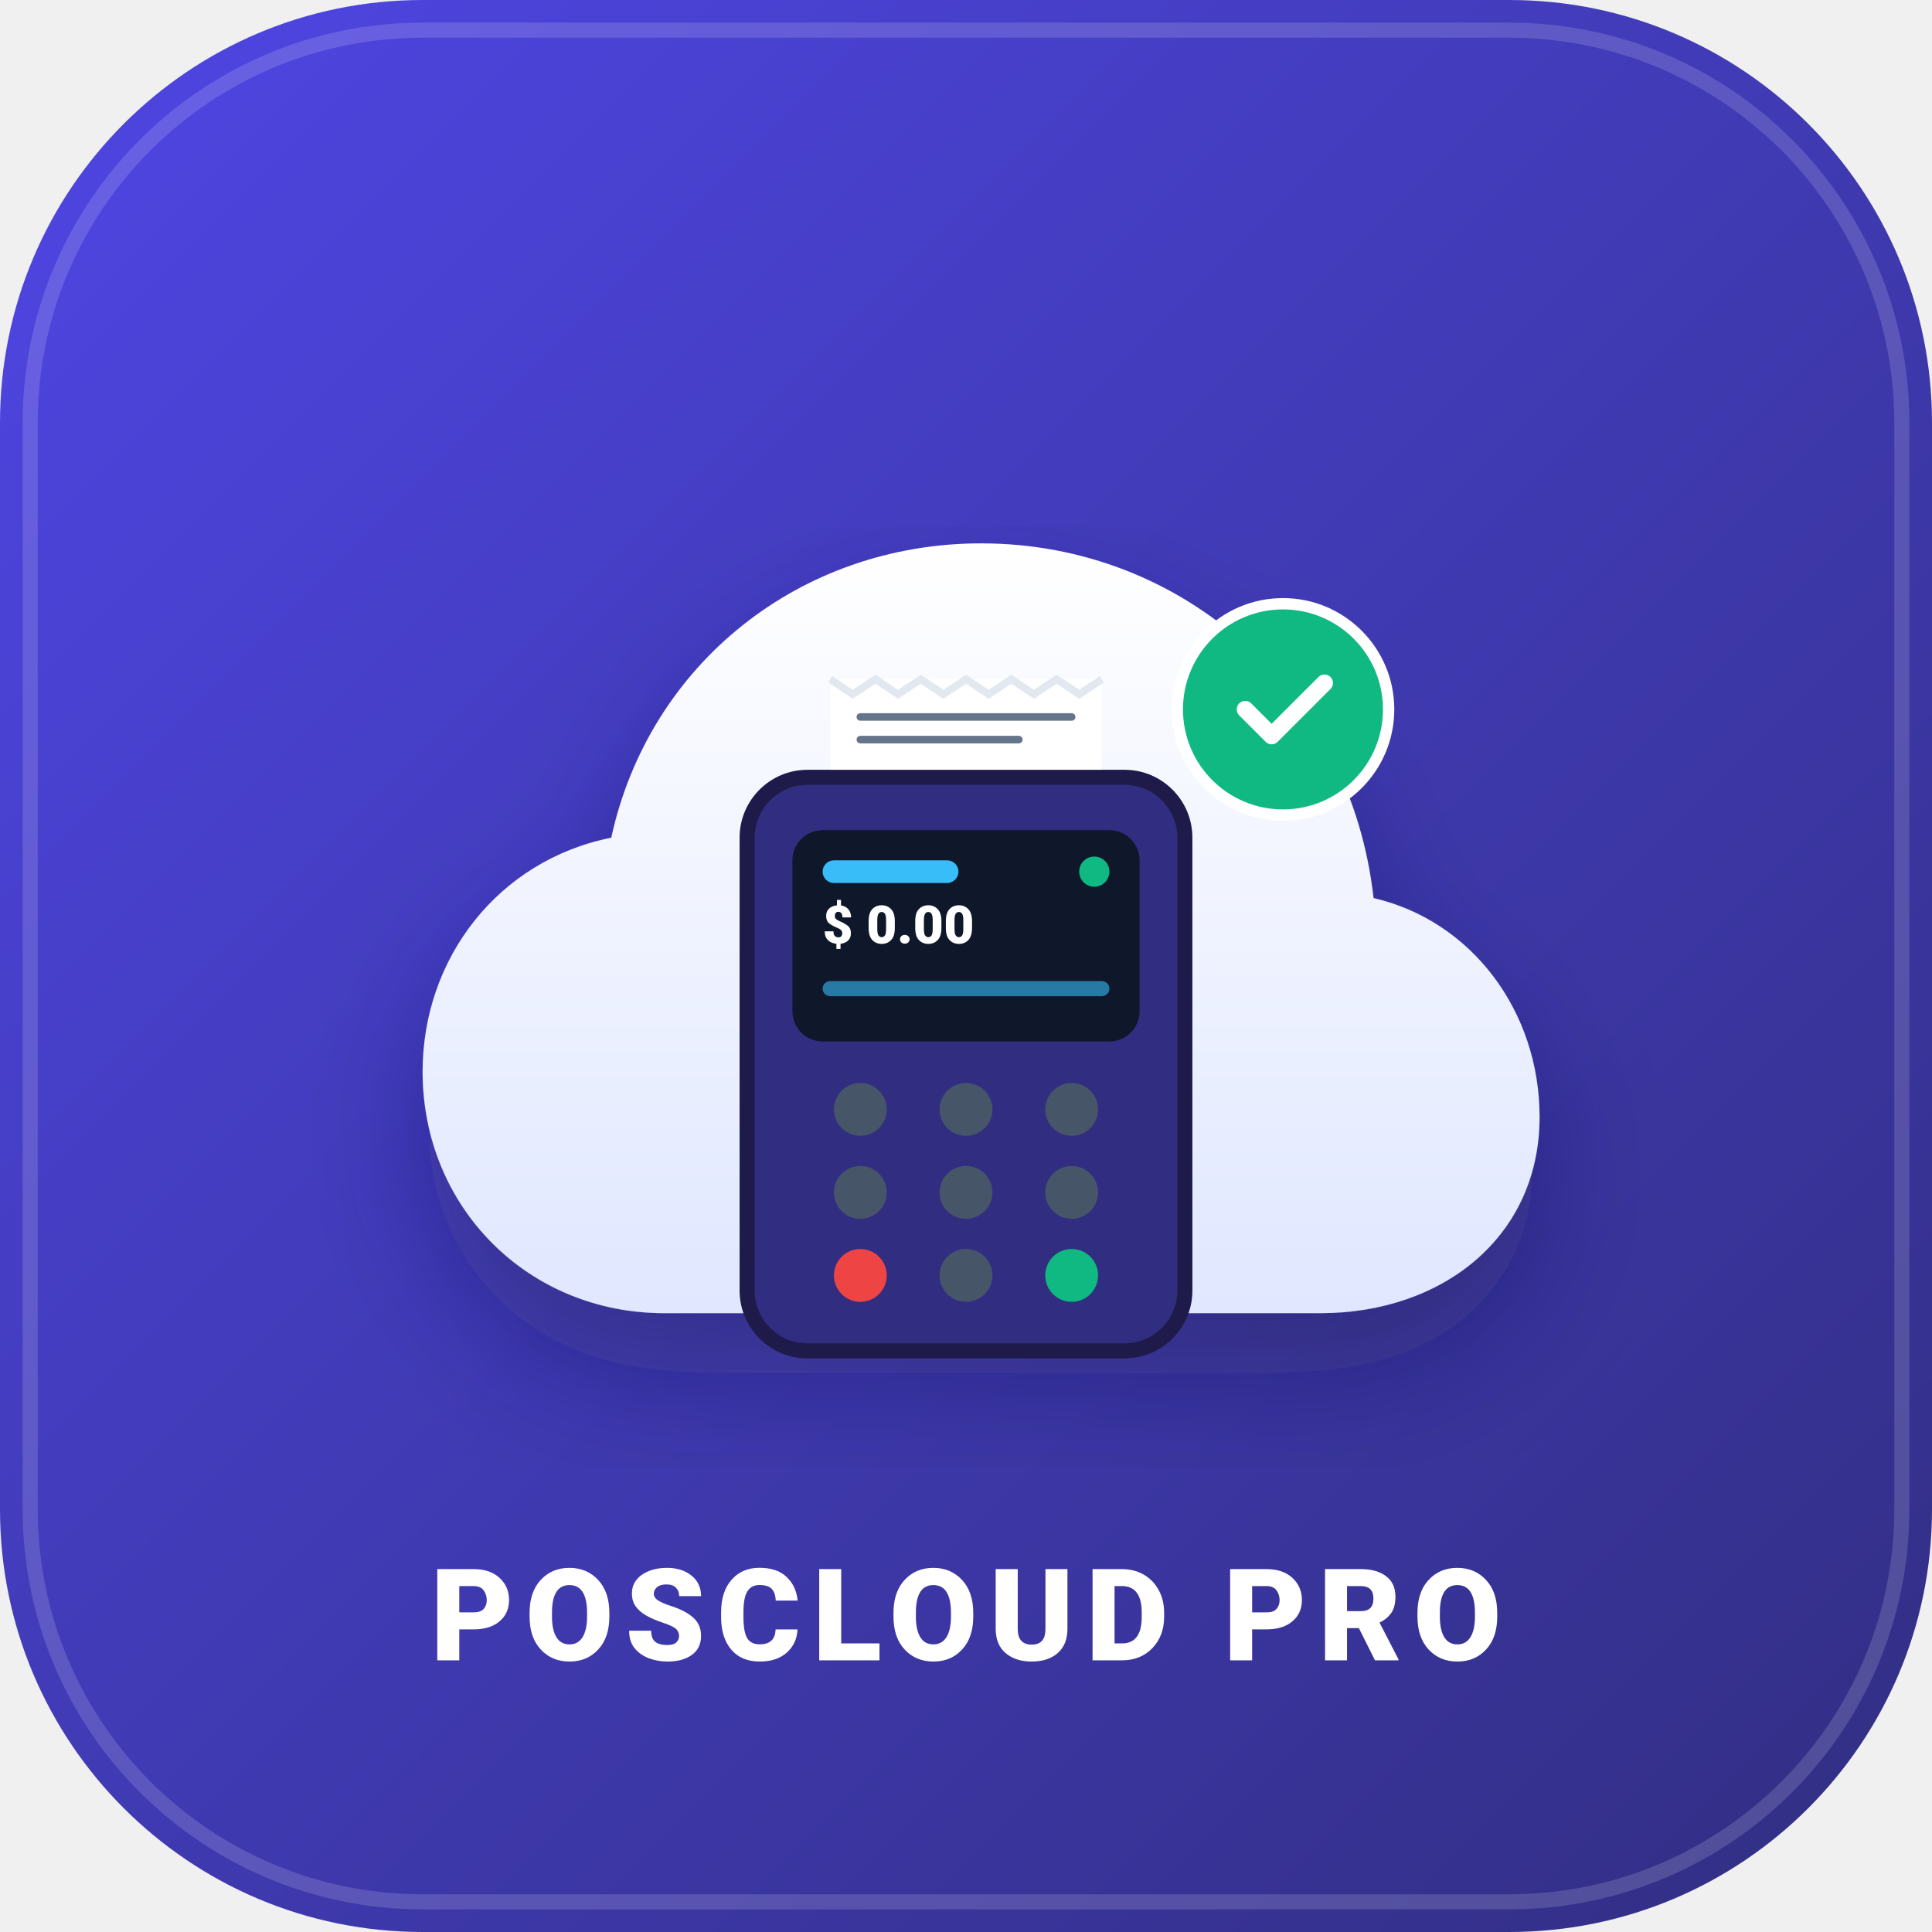
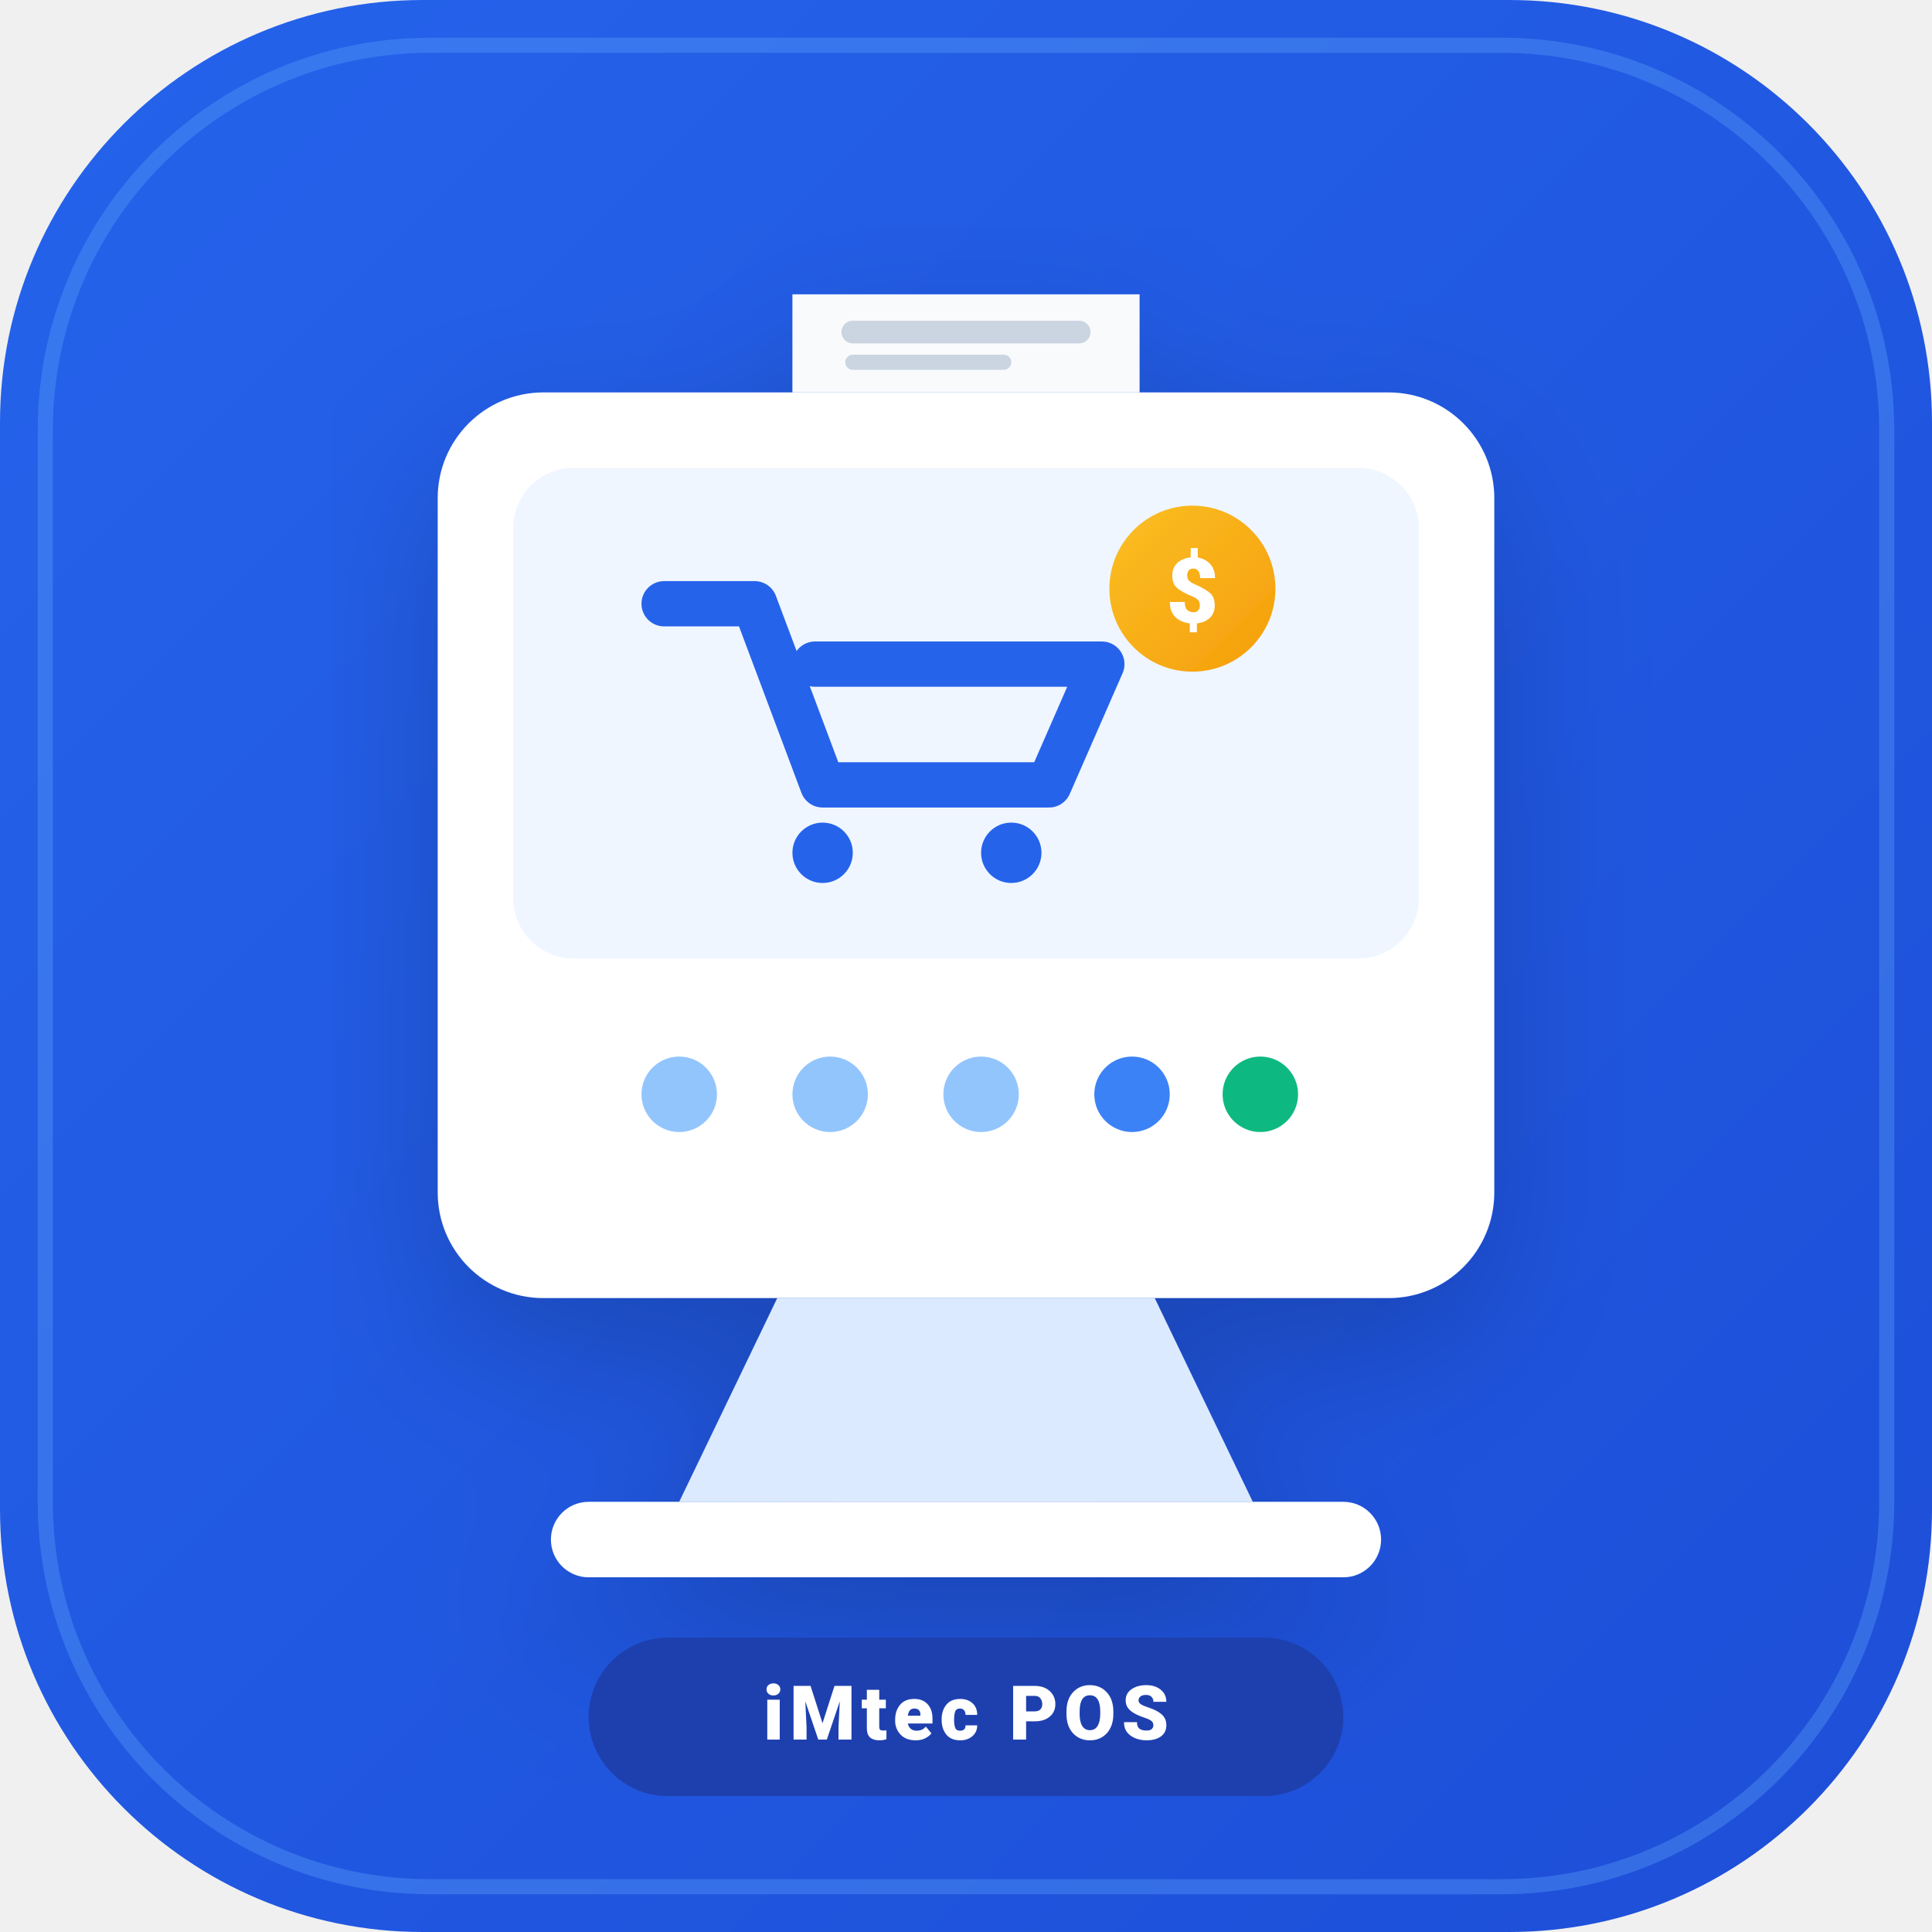
<svg xmlns="http://www.w3.org/2000/svg" viewBox="0 0 512 512" width="512" height="512">
  <defs>
-     <linearGradient id="bgGrad" x1="0%" y1="0%" x2="100%" y2="100%">
-       <stop offset="0%" stop-color="#4f46e5" />
-       <stop offset="100%" stop-color="#312e81" />
+     <linearGradient id="blueGrad" x1="0%" y1="0%" x2="100%" y2="100%">
+       <stop offset="0%" stop-color="#2563eb" />
+       <stop offset="100%" stop-color="#1d4ed8" />
    </linearGradient>
-     <linearGradient id="cloudGrad" x1="0%" y1="0%" x2="0%" y2="100%">
+     <linearGradient id="cardGrad" x1="0%" y1="0%" x2="100%" y2="100%">
      <stop offset="0%" stop-color="#ffffff" />
-       <stop offset="100%" stop-color="#e0e7ff" />
+       <stop offset="100%" stop-color="#f0fdf4" />
    </linearGradient>
-     <linearGradient id="accentGrad" x1="0%" y1="0%" x2="100%" y2="100%">
-       <stop offset="0%" stop-color="#38bdf8" />
-       <stop offset="100%" stop-color="#0284c7" />
+     <linearGradient id="amberGrad" x1="0%" y1="0%" x2="100%" y2="100%">
+       <stop offset="0%" stop-color="#fbbf24" />
+       <stop offset="100%" stop-color="#f59e0b" />
    </linearGradient>
-     <filter id="shadow" x="-10%" y="-10%" width="130%" height="130%">
-       <feDropShadow dx="0" dy="16" stdDeviation="16" flood-color="#1e1b4b" flood-opacity="0.35" />
+     <filter id="dropShadow" x="-10%" y="-10%" width="130%" height="130%">
+       <feDropShadow dx="0" dy="16" stdDeviation="20" flood-color="#000000" flood-opacity="0.18" />
    </filter>
  </defs>
-   <rect width="512" height="512" rx="112" fill="url(#bgGrad)" />
-   <rect x="8" y="8" width="496" height="496" rx="104" fill="none" stroke="rgba(255,255,255,0.15)" stroke-width="4" />
-   <g filter="url(#shadow)">
-     <path d="M176 348 C140 348 112 320 112 284 C112 254 132 228 162 222 C172 176 212 144 260 144 C314 144 358 184 364 238 C390 244 408 268 408 296 C408 328 382 348 350 348 Z" fill="url(#cloudGrad)" />
+   <rect width="512" height="512" rx="112" fill="url(#blueGrad)" />
+   <rect x="12" y="12" width="488" height="488" rx="102" fill="none" stroke="#60a5fa" stroke-width="4" stroke-opacity="0.35" />
+   <g filter="url(#dropShadow)">
+     <rect x="116" y="104" width="280" height="240" rx="28" fill="#ffffff" />
+     <rect x="136" y="124" width="240" height="130" rx="16" fill="#eff6ff" />
+     <path d="M176 160 h24 l18 48 h60 l14 -32 h-76" fill="none" stroke="#2563eb" stroke-width="12" stroke-linecap="round" stroke-linejoin="round" />
+     <circle cx="218" cy="226" r="8" fill="#2563eb" />
+     <circle cx="268" cy="226" r="8" fill="#2563eb" />
+     <circle cx="316" cy="156" r="22" fill="url(#amberGrad)" />
+     <text x="316" y="165" font-family="-apple-system, BlinkMacSystemFont, 'Segoe UI', Roboto, sans-serif" font-size="24" font-weight="900" fill="#ffffff" text-anchor="middle">$</text>
+     <circle cx="180" cy="290" r="10" fill="#93c5fd" />
+     <circle cx="220" cy="290" r="10" fill="#93c5fd" />
+     <circle cx="260" cy="290" r="10" fill="#93c5fd" />
+     <circle cx="300" cy="290" r="10" fill="#3b82f6" />
+     <circle cx="334" cy="290" r="10" fill="#10b981" />
+     <path d="M206 344 L180 398 H332 L306 344 Z" fill="#dbeafe" />
+     <rect x="146" y="398" width="220" height="20" rx="10" fill="#ffffff" />
+     <path d="M210 104 V78 H302 V104 Z" fill="#f8fafc" />
+     <line x1="226" y1="88" x2="286" y2="88" stroke="#cbd5e1" stroke-width="6" stroke-linecap="round" />
+     <line x1="226" y1="96" x2="266" y2="96" stroke="#cbd5e1" stroke-width="4" stroke-linecap="round" />
  </g>
-   <g transform="translate(196, 204)">
-     <rect x="0" y="0" width="120" height="156" rx="18" fill="#1e1b4b" />
-     <rect x="4" y="4" width="112" height="148" rx="14" fill="#312e81" />
-     <rect x="14" y="16" width="92" height="56" rx="8" fill="#0f172a" />
-     <rect x="22" y="24" width="36" height="6" rx="3" fill="#38bdf8" />
-     <circle cx="94" cy="27" r="4" fill="#10b981" />
-     <text x="22" y="46" font-family="-apple-system, BlinkMacSystemFont, 'Segoe UI', Roboto, sans-serif" font-weight="900" font-size="14" fill="#ffffff">$ 0.00</text>
-     <rect x="22" y="56" width="76" height="4" rx="2" fill="#38bdf8" opacity="0.6" />
-     <circle cx="32" cy="90" r="7" fill="#475569" />
-     <circle cx="60" cy="90" r="7" fill="#475569" />
-     <circle cx="88" cy="90" r="7" fill="#475569" />
-     <circle cx="32" cy="112" r="7" fill="#475569" />
-     <circle cx="60" cy="112" r="7" fill="#475569" />
-     <circle cx="88" cy="112" r="7" fill="#475569" />
-     <circle cx="32" cy="134" r="7" fill="#ef4444" />
-     <circle cx="60" cy="134" r="7" fill="#475569" />
-     <circle cx="88" cy="134" r="7" fill="#10b981" />
-     <path d="M24 -24 L96 -24 L96 0 L24 0 Z" fill="#ffffff" opacity="0.95" />
-     <path d="M24 -24 L30 -20 L36 -24 L42 -20 L48 -24 L54 -20 L60 -24 L66 -20 L72 -24 L78 -20 L84 -24 L90 -20 L96 -24" fill="none" stroke="#e2e8f0" stroke-width="2" />
-     <line x1="32" y1="-14" x2="88" y2="-14" stroke="#64748b" stroke-width="2" stroke-linecap="round" />
-     <line x1="32" y1="-8" x2="74" y2="-8" stroke="#64748b" stroke-width="2" stroke-linecap="round" />
+   <g transform="translate(156, 434)">
+     <rect width="200" height="42" rx="21" fill="#1e40af" />
+     <text x="100" y="27" font-family="-apple-system, BlinkMacSystemFont, 'Segoe UI', Roboto, sans-serif" font-size="20" font-weight="900" fill="#ffffff" letter-spacing="1.5" text-anchor="middle">iMtec POS</text>
  </g>
-   <g transform="translate(320, 168)">
-     <circle cx="20" cy="20" r="28" fill="#10b981" />
-     <circle cx="20" cy="20" r="28" fill="none" stroke="#ffffff" stroke-width="3" />
-     <path d="M10 20 L17 27 L31 13" fill="none" stroke="#ffffff" stroke-width="4.5" stroke-linecap="round" stroke-linejoin="round" />
-   </g>
-   <text x="256" y="440" text-anchor="middle" font-family="-apple-system, BlinkMacSystemFont, 'Segoe UI', Roboto, sans-serif" font-weight="900" font-size="34" letter-spacing="3" fill="#ffffff">POSCLOUD PRO</text>
</svg>
